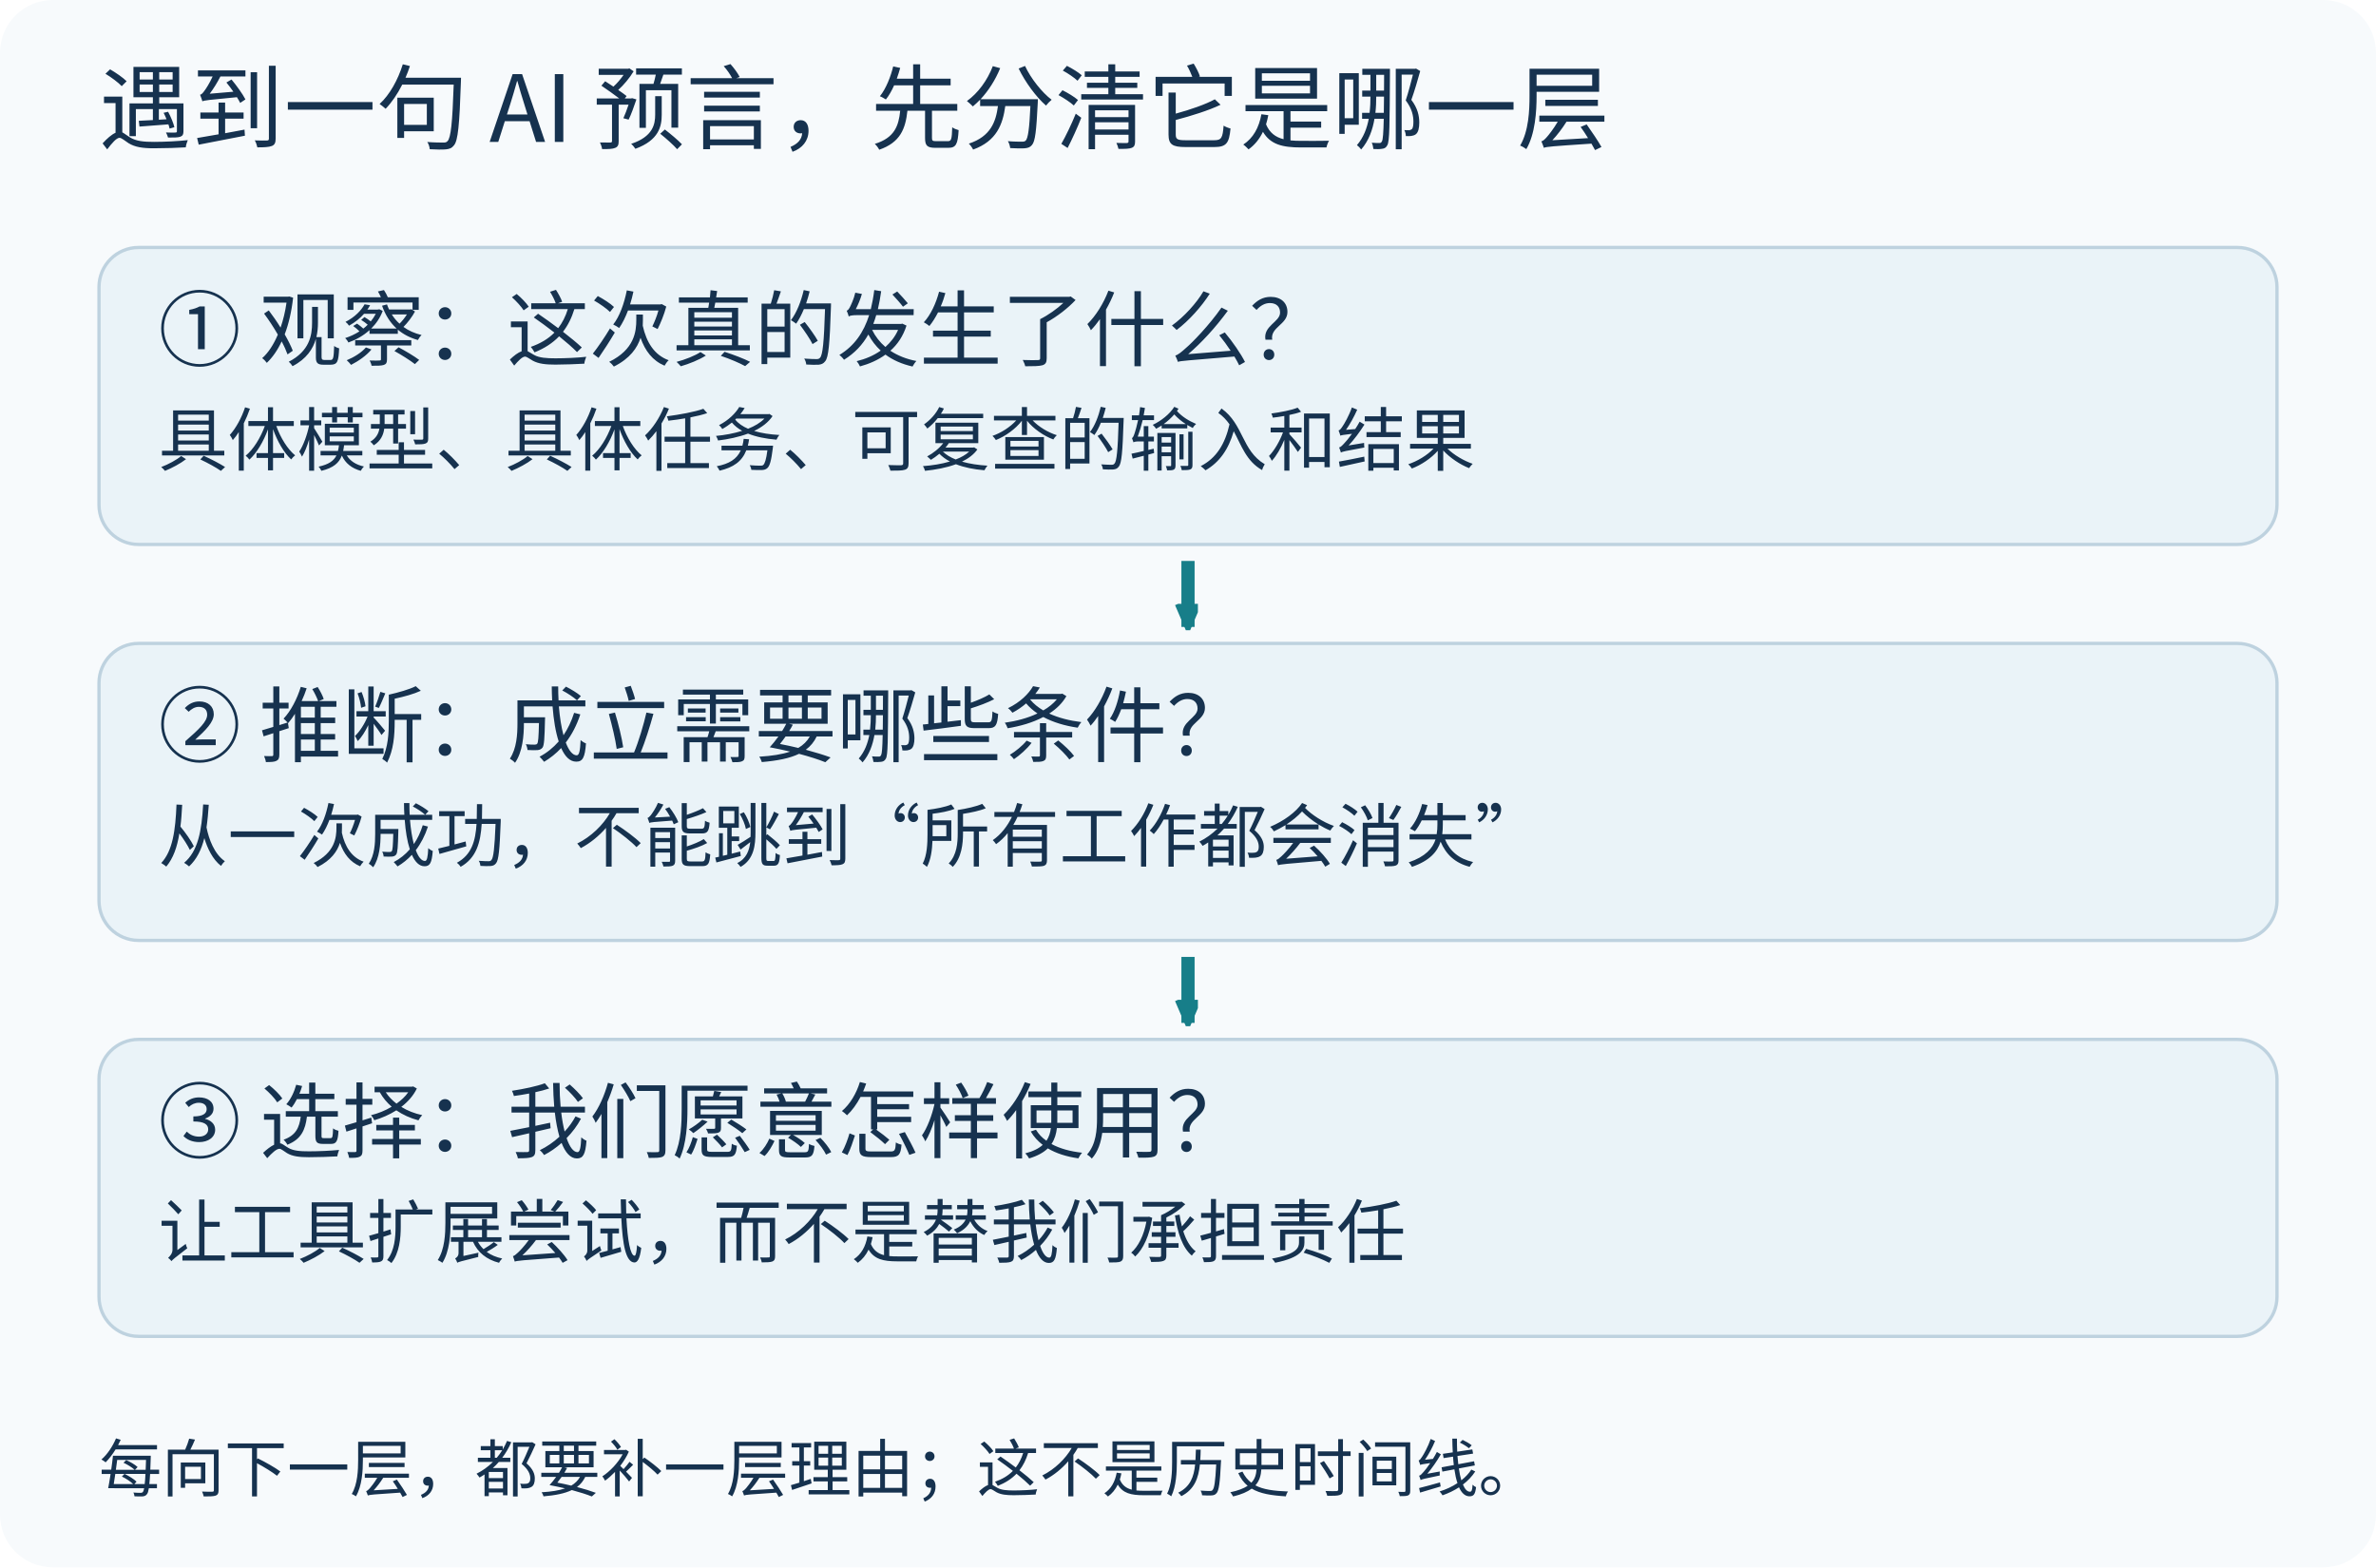
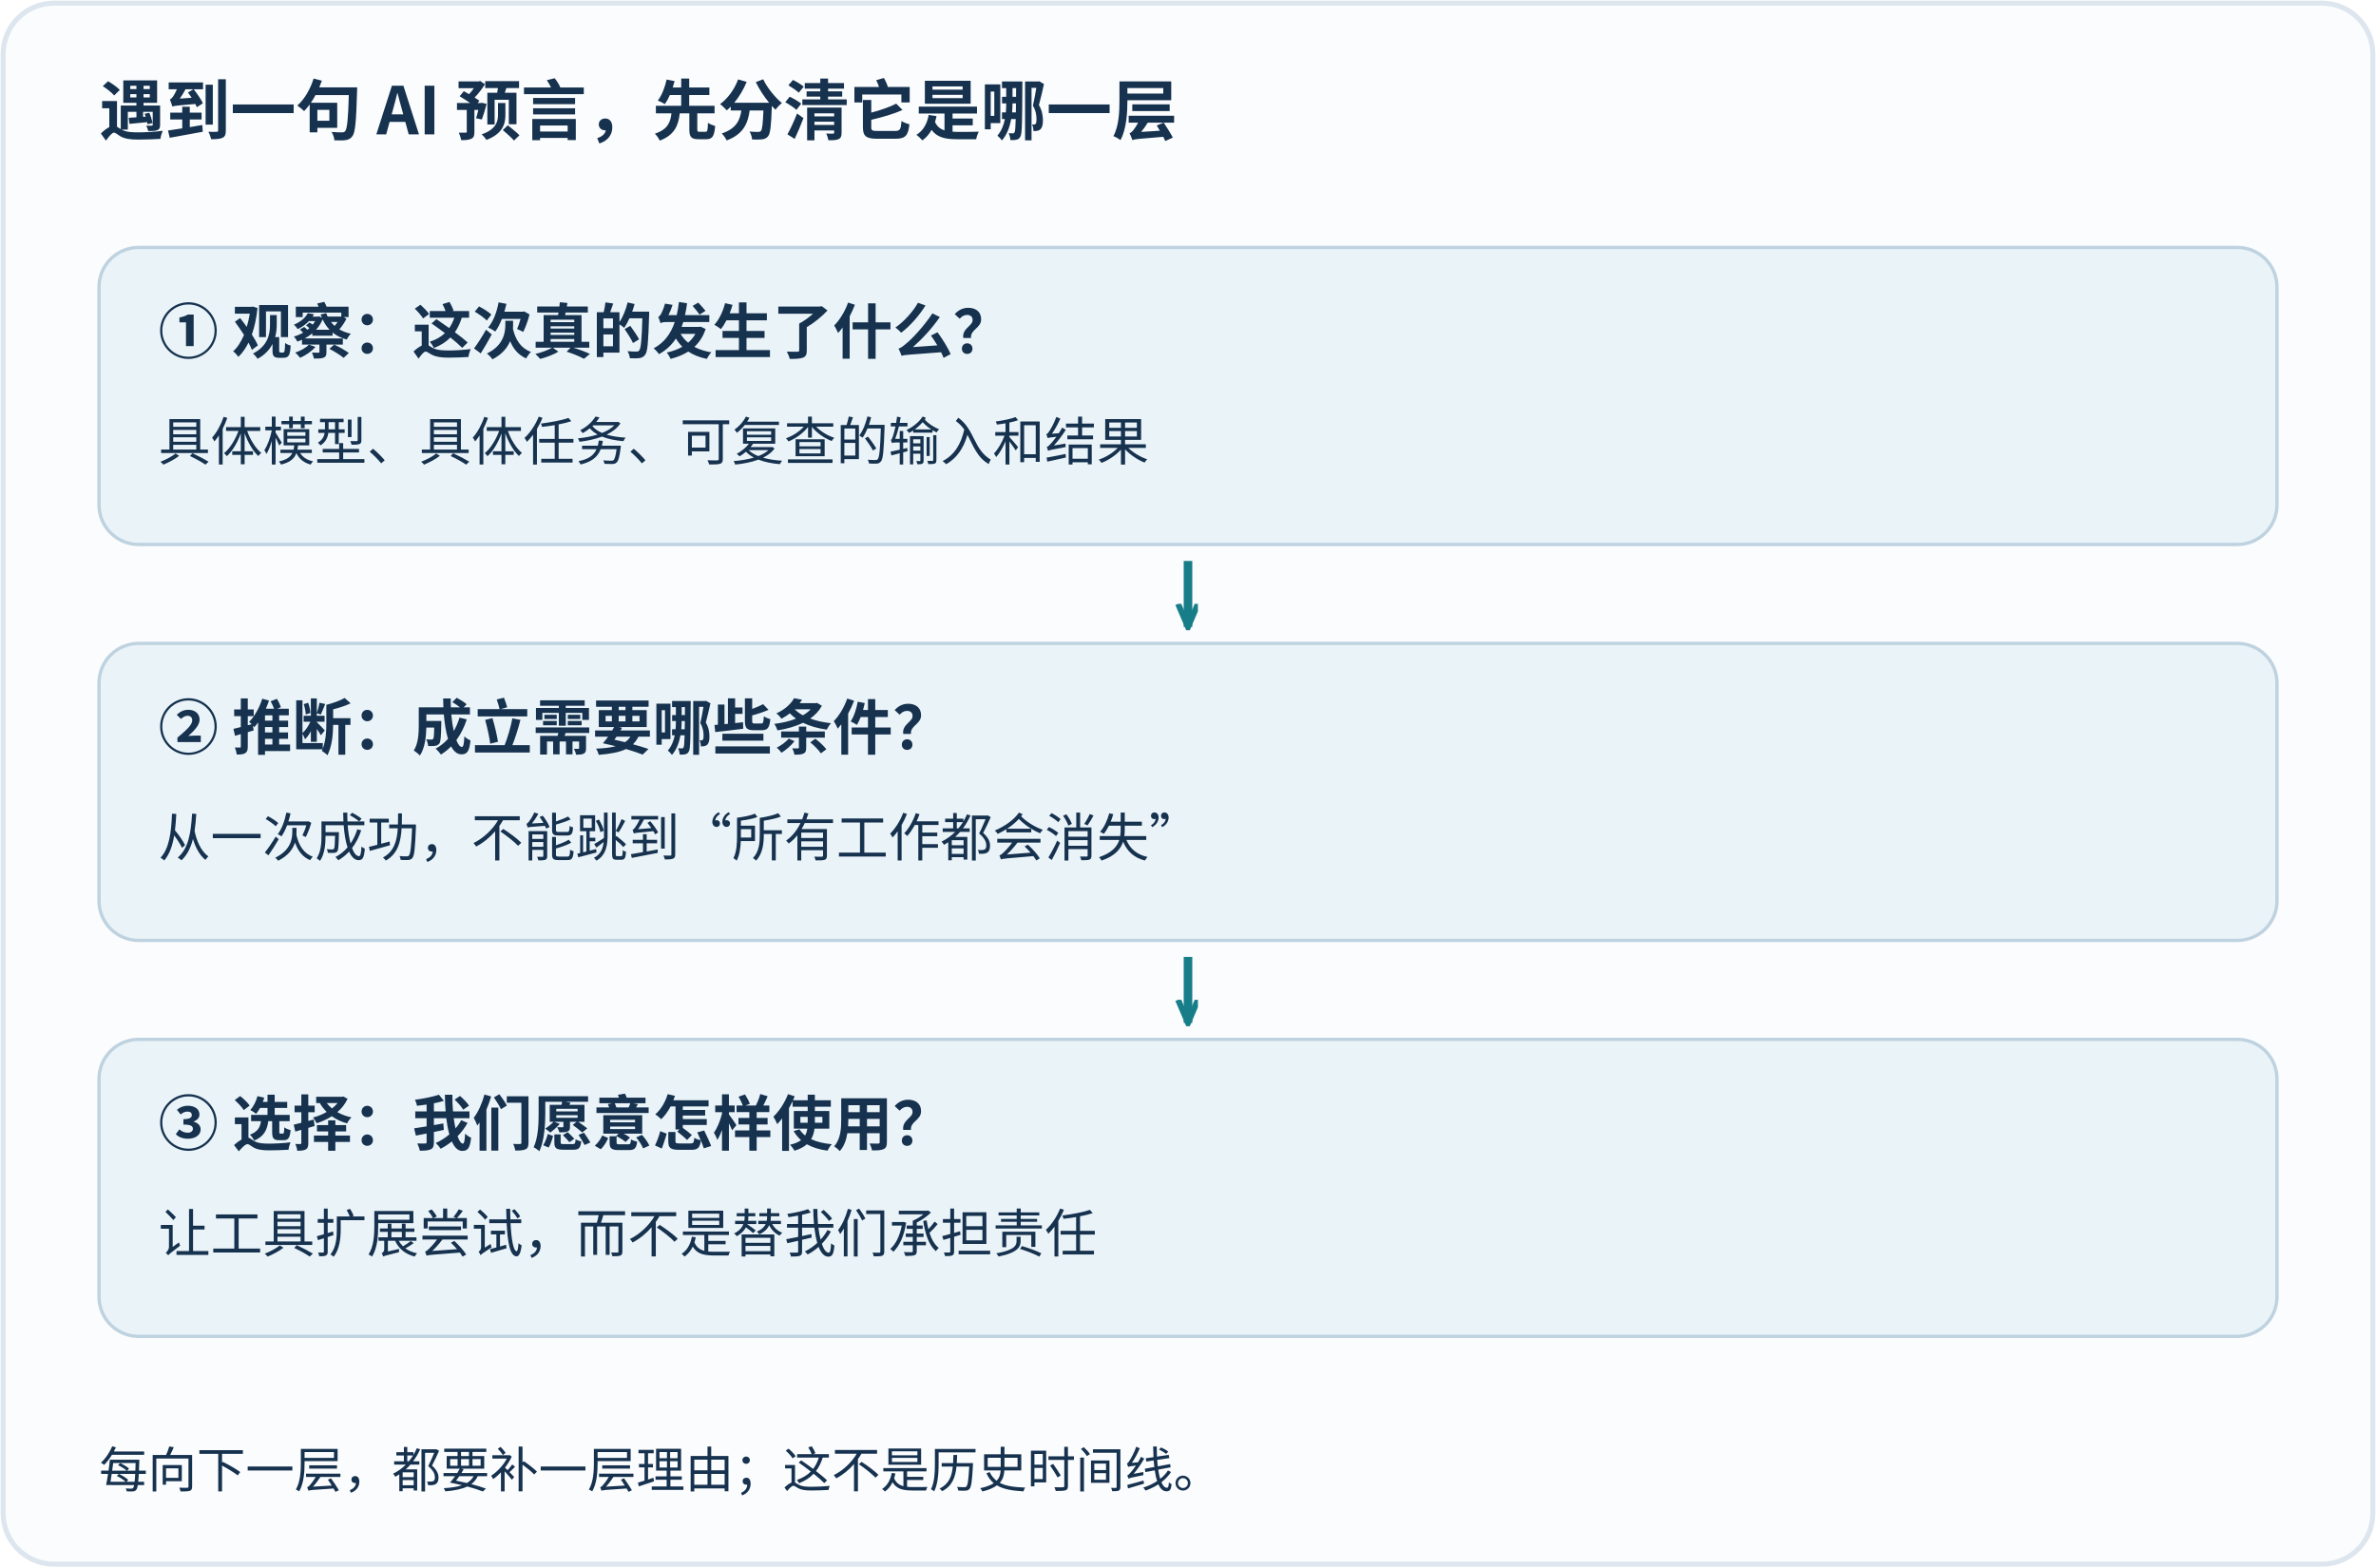
- <svg xmlns="http://www.w3.org/2000/svg" width="720" height="475" viewBox="0 0 720 475" role="img" aria-labelledby="title desc" lang="zh-CN">
+ <svg xmlns="http://www.w3.org/2000/svg" width="561.6" height="370.5" viewBox="0 0 561.6 370.5" role="img" aria-labelledby="title desc" lang="zh-CN">
  <defs>
    <marker id="arrow" markerWidth="8" markerHeight="8" refX="7" refY="3" orient="auto" markerUnits="userSpaceOnUse">
-       <path d="M0,0 L7,3 L0,6" fill="none" stroke="#177e89" stroke-width="2" />
+       <path d="M0,0 L7,3 L0,6" fill="none" stroke="#177e89" stroke-width="1.8" />
    </marker>
  </defs>
-   <style>text{font-family:"Microsoft YaHei","Noto Sans CJK SC",sans-serif}.trace{stroke-dasharray:1;stroke-dashoffset:0;animation:draw 1s linear both}@keyframes draw{from{stroke-dashoffset:1}to{stroke-dashoffset:0}}@media(prefers-reduced-motion:reduce){.trace{animation:none}}</style>
-   <rect width="720" height="475" rx="16" fill="#f7fafc" />
-   <text x="30" y="43" font-size="28" text-anchor="start" fill="#16324f">遇到一句 AI 预言，先分清它是哪一层</text>
-   <rect x="30" y="75" width="660" height="90" rx="12" fill="#eaf3f8" stroke="#bed2df" />
-   <text x="48" y="109" font-size="25" text-anchor="start" fill="#16324f">① 观察：这次真的发生了什么？</text>
-   <text x="48" y="141" font-size="21" text-anchor="start" fill="#16324f">具体模型、具体任务、可复查的输入和结果</text>
-   <path d="M360,170 L360,190" fill="none" stroke="#177e89" stroke-width="4" marker-end="url(#arrow)" />
-   <rect x="30" y="195" width="660" height="90" rx="12" fill="#eaf3f8" stroke="#bed2df" />
-   <text x="48" y="229" font-size="25" text-anchor="start" fill="#16324f">② 推断：成立需要哪些条件？</text>
-   <text x="48" y="261" font-size="21" text-anchor="start" fill="#16324f">从一次成功，不能跳到“所有工作都会消失”</text>
-   <path d="M360,290 L360,310" fill="none" stroke="#177e89" stroke-width="4" marker-end="url(#arrow)" />
-   <rect x="30" y="315" width="660" height="90" rx="12" fill="#eaf3f8" stroke="#bed2df" />
-   <text x="48" y="349" font-size="25" text-anchor="start" fill="#16324f">③ 选择：我们愿意怎样使用？</text>
-   <text x="48" y="381" font-size="21" text-anchor="start" fill="#16324f">让工具扩展尝试，而不是替我们承担责任</text>
-   <text x="30" y="452" font-size="19" text-anchor="start" fill="#16324f">每向下一层，都要补一层理由；这不是历史时间线。</text>
+   <style>text{font-family:"PingFang SC","Hiragino Sans GB","Microsoft YaHei","Noto Sans CJK SC",sans-serif}.trace{stroke-dasharray:1;stroke-dashoffset:0;animation:draw 1s linear both}@keyframes draw{from{stroke-dashoffset:1}to{stroke-dashoffset:0}}@media(prefers-reduced-motion:reduce){.trace{animation:none}}</style>
+   <rect x="0.75" y="0.75" width="560.1" height="369" rx="12" fill="#fbfcfd" stroke="#dde6ee" stroke-width="1.2" />
+   <g transform="scale(0.78)">
+     <text x="30" y="40.73" font-size="19.9" text-anchor="start" fill="#16324f" font-weight="700">遇到一句 AI 预言，先分清它是哪一层</text>
+     <rect x="30" y="75" width="660" height="90" rx="12" fill="#eaf3f8" stroke="#bed2df" />
+     <text x="48" y="107.11" font-size="18.2" text-anchor="start" fill="#16324f" font-weight="600">① 观察：这次真的发生了什么？</text>
+     <text x="48" y="139.53" font-size="15.8" text-anchor="start" fill="#16324f">具体模型、具体任务、可复查的输入和结果</text>
+     <path d="M360,170 L360,190" fill="none" stroke="#177e89" stroke-width="2.6" marker-end="url(#arrow)" />
+     <rect x="30" y="195" width="660" height="90" rx="12" fill="#eaf3f8" stroke="#bed2df" />
+     <text x="48" y="227.11" font-size="18.2" text-anchor="start" fill="#16324f" font-weight="600">② 推断：成立需要哪些条件？</text>
+     <text x="48" y="259.53" font-size="15.8" text-anchor="start" fill="#16324f">从一次成功，不能跳到“所有工作都会消失”</text>
+     <path d="M360,290 L360,310" fill="none" stroke="#177e89" stroke-width="2.6" marker-end="url(#arrow)" />
+     <rect x="30" y="315" width="660" height="90" rx="12" fill="#eaf3f8" stroke="#bed2df" />
+     <text x="48" y="347.11" font-size="18.2" text-anchor="start" fill="#16324f" font-weight="600">③ 选择：我们愿意怎样使用？</text>
+     <text x="48" y="379.53" font-size="15.8" text-anchor="start" fill="#16324f">让工具扩展尝试，而不是替我们承担责任</text>
+     <text x="30" y="450.82" font-size="14.8" text-anchor="start" fill="#16324f">每向下一层，都要补一层理由；这不是历史时间线。</text>
+   </g>
</svg>
